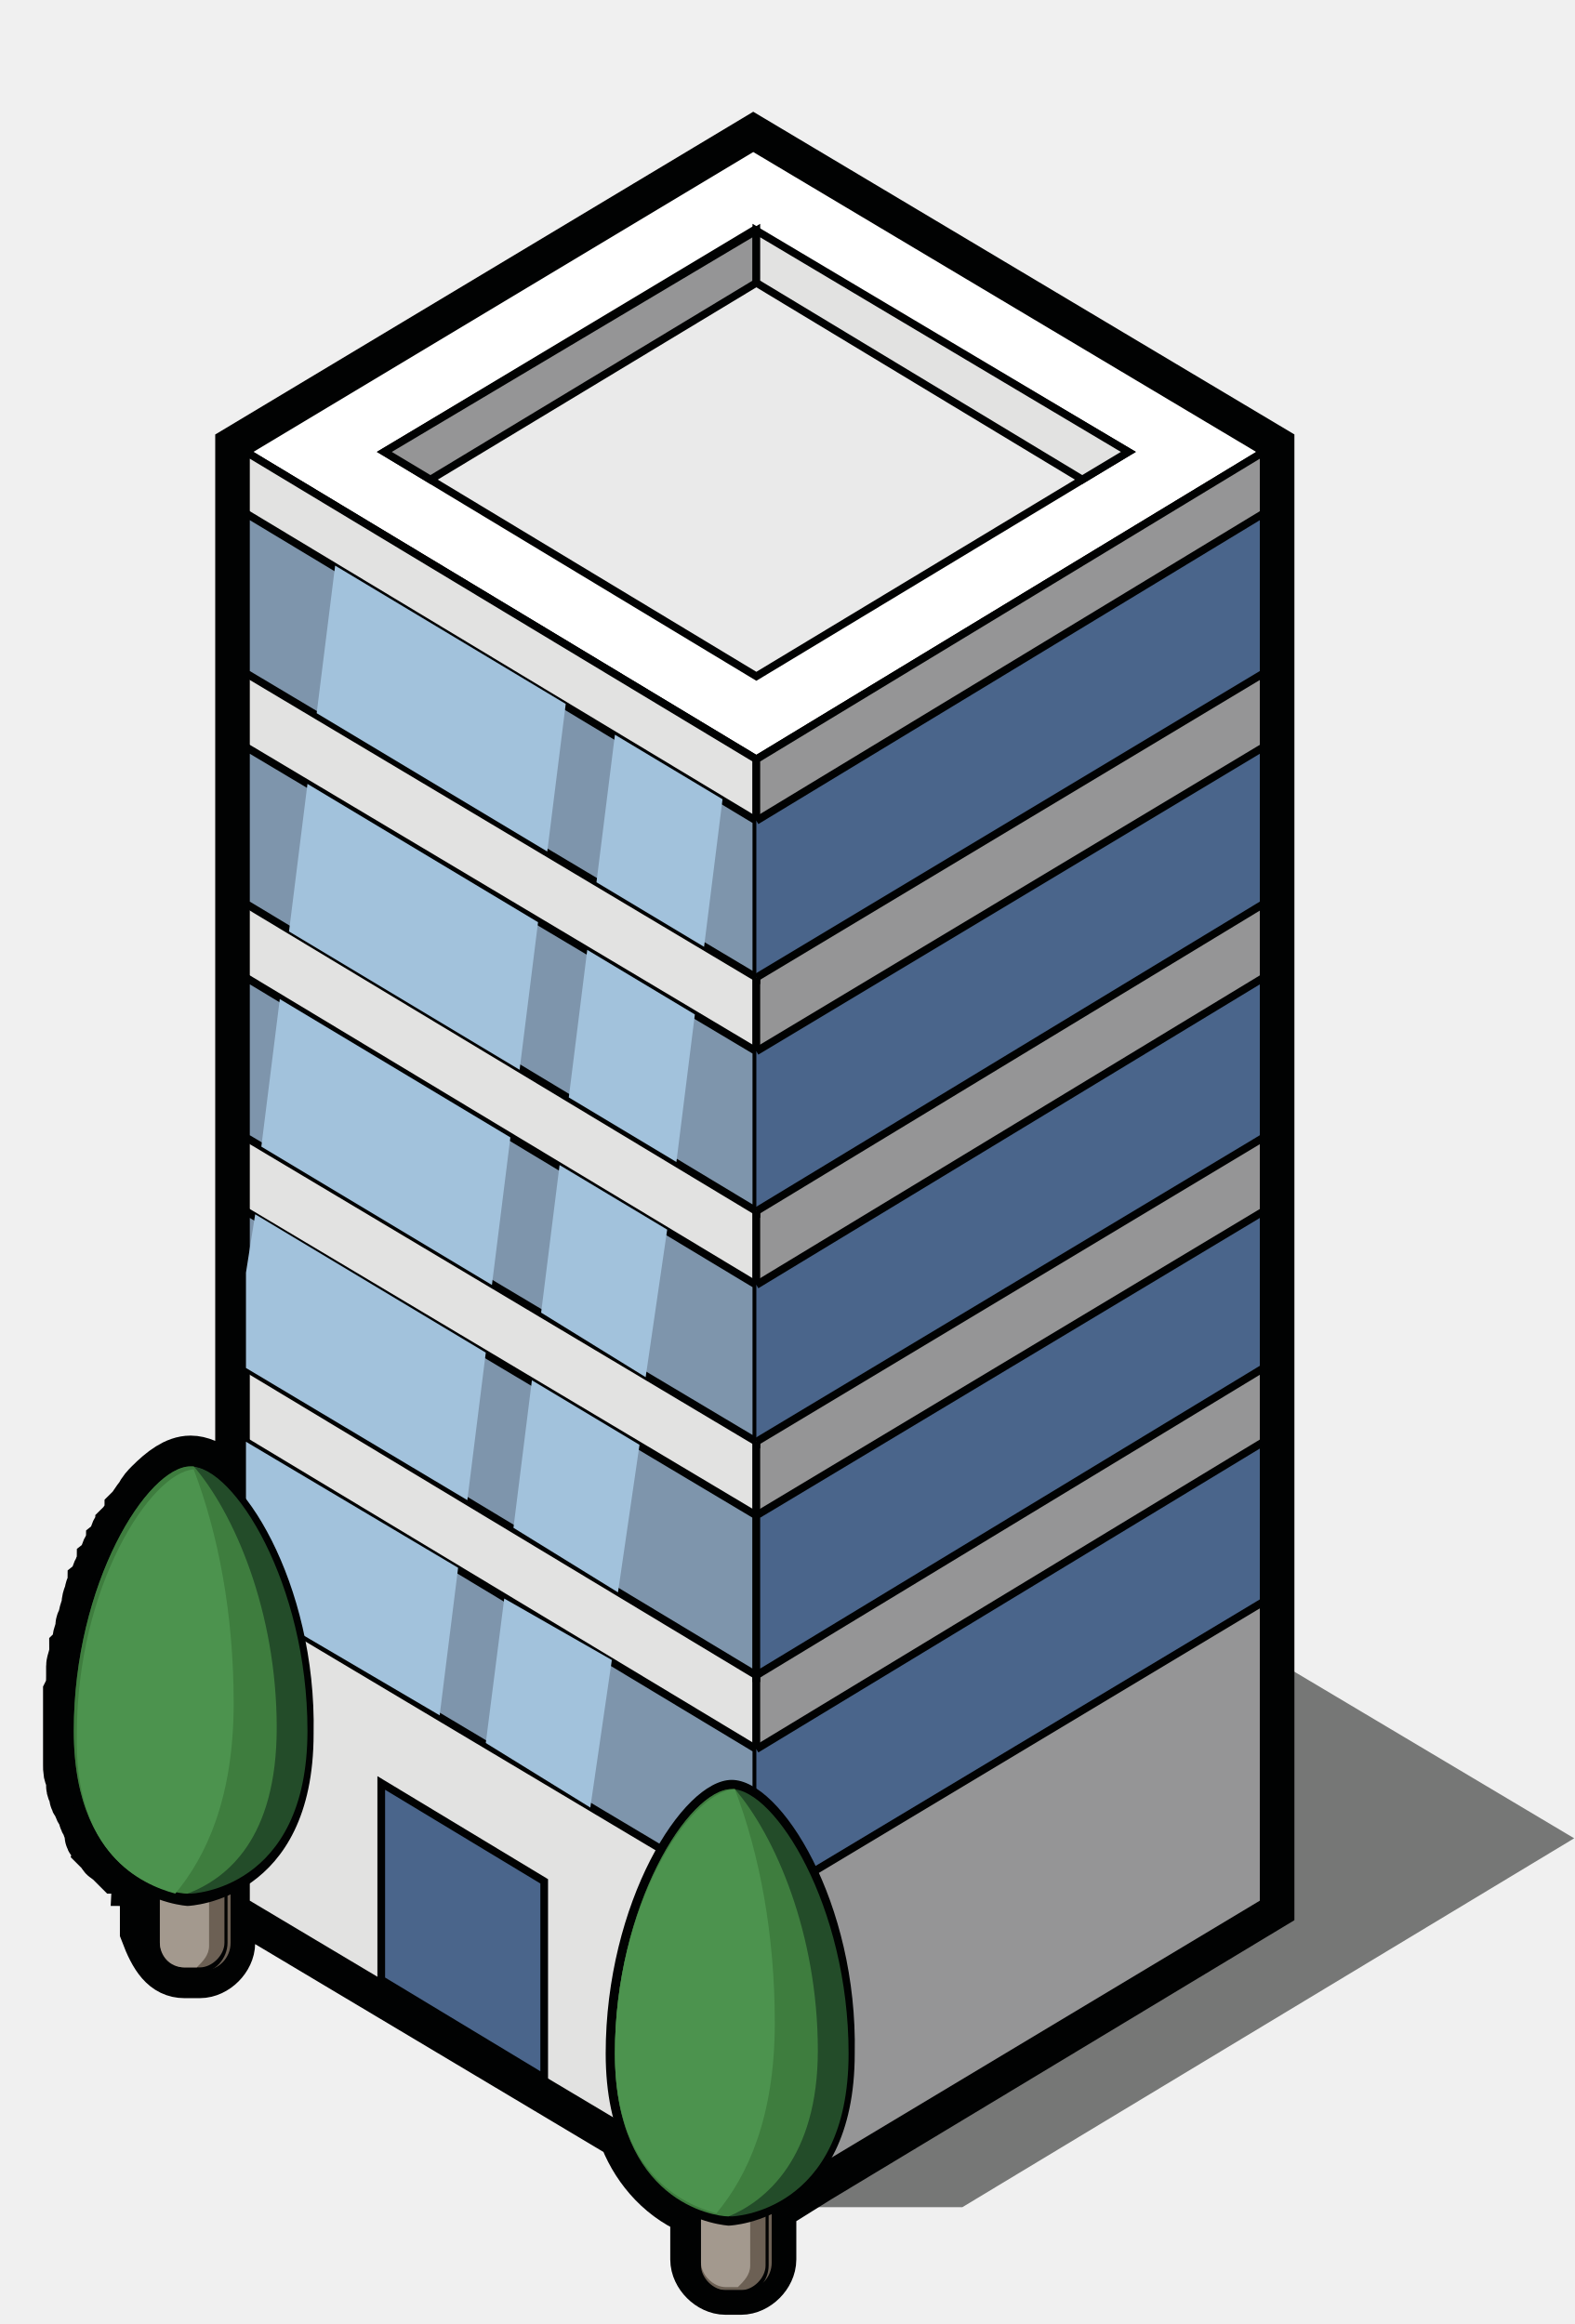
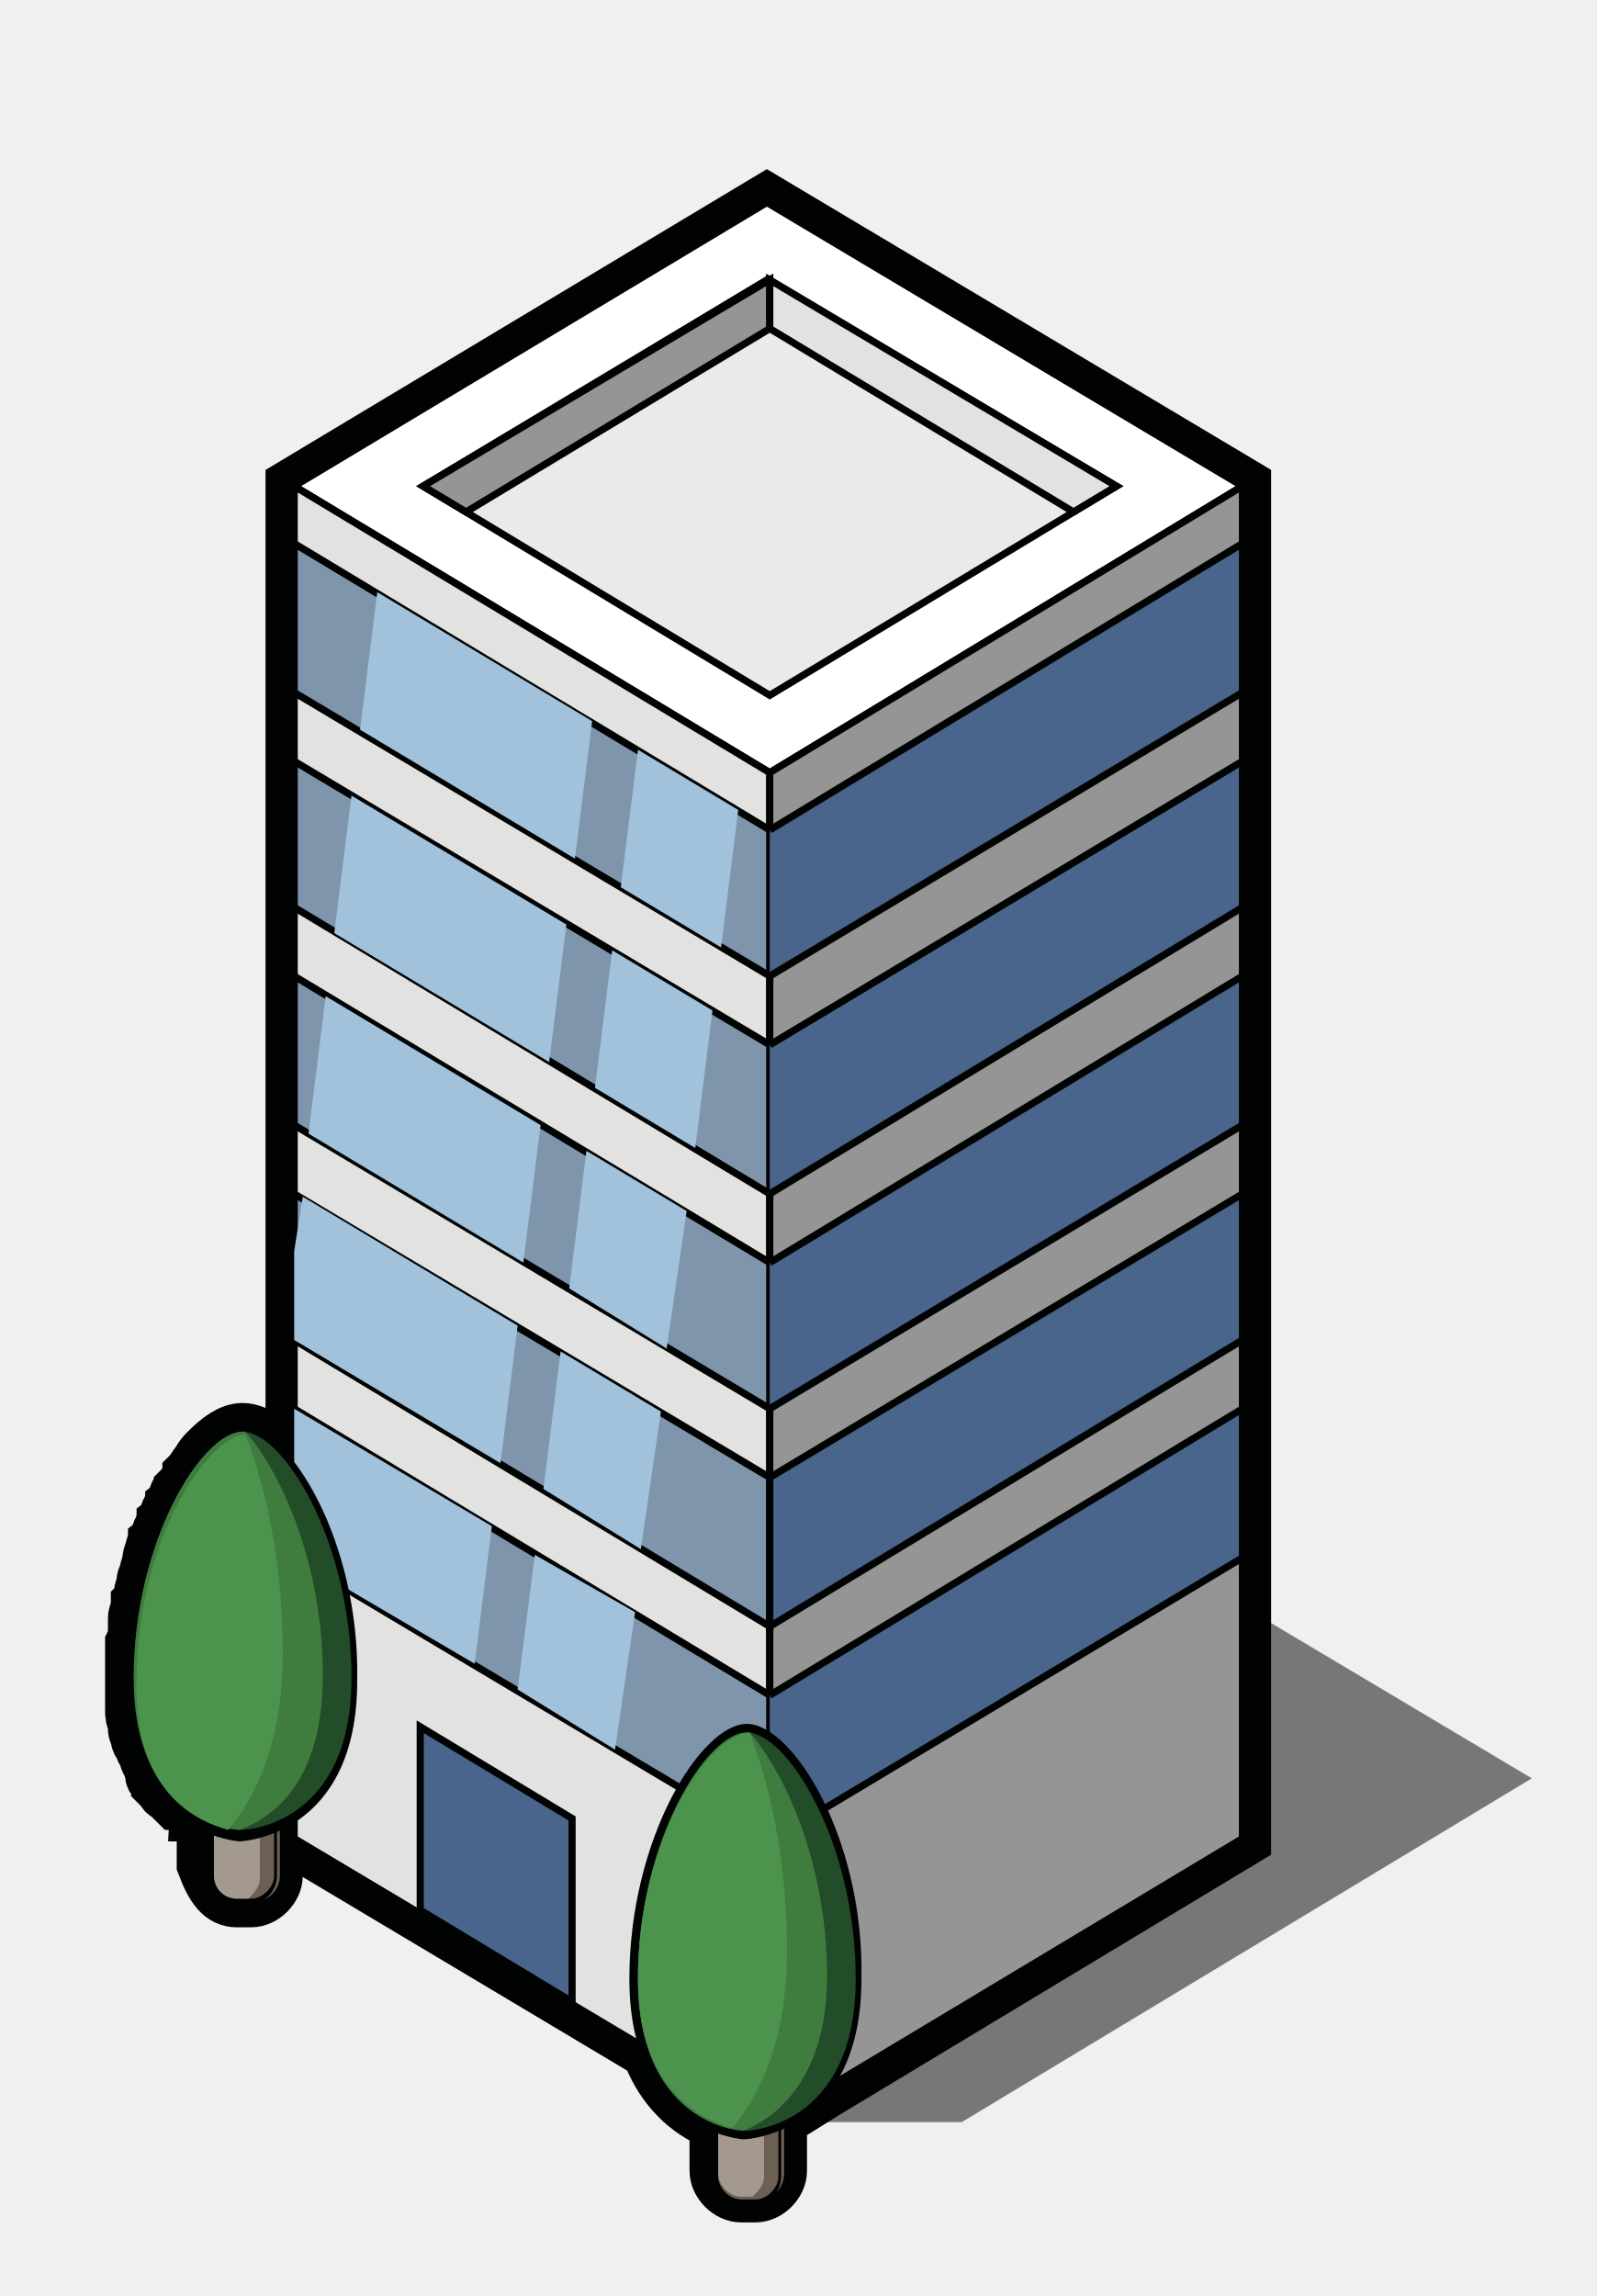
- <svg xmlns="http://www.w3.org/2000/svg" version="1.1" id="Layer_1" x="0px" y="0px" width="51.2" height="75.6" viewBox="0 0 51.2 75.6" enable-background="new 0 0 51.2 75.6" xml:space="preserve">
+ <svg xmlns="http://www.w3.org/2000/svg" version="1.1" id="Layer_1" x="0px" y="0px" width="55.736" height="80.136" viewBox="-2.268 -2.268 55.736 80.136" enable-background="new 0 0 51.2 75.6" xml:space="preserve">
  <polygon id="Shadow" fill="#767776" points="31.3,71.8 24.6,71.8 25,44.2 51.2,59.8 " />
  <path fill="#4C934E" stroke="#010202" stroke-width="2" stroke-miterlimit="10" d="M26.5,70.7l14.6-8.8V14.7L24.5,4.8L8,14.7v34.4  c-0.6-0.9-1.3-1.4-1.8-1.4c-0.4,0-0.8,0.3-1.2,0.7l0,0c-0.1,0.1-0.2,0.2-0.3,0.4l0,0c-0.1,0.1-0.2,0.3-0.3,0.4v0.1  c-0.1,0.1-0.2,0.3-0.3,0.4c0,0,0,0.1-0.1,0.1c-0.1,0.1-0.1,0.3-0.2,0.4c0,0.1-0.1,0.1-0.1,0.2c-0.1,0.1-0.1,0.3-0.2,0.4  c0,0.1-0.1,0.2-0.1,0.3c-0.1,0.1-0.1,0.3-0.2,0.4c0,0.1-0.1,0.2-0.1,0.3S3,52,3,52.2c0,0.1-0.1,0.3-0.1,0.4c0,0.1-0.1,0.2-0.1,0.3  c0,0.2-0.1,0.3-0.1,0.5c0,0.1,0,0.2-0.1,0.3c0,0.2-0.1,0.4-0.1,0.5s0,0.2,0,0.3c0,0.2,0,0.4-0.1,0.6c0,0.1,0,0.2,0,0.3  c0,0.3,0,0.6,0,0.9c0,0.3,0,0.5,0,0.8v0.1c0,0.1,0,0.1,0,0.2c0,0.2,0,0.3,0.1,0.4c0,0.1,0,0.1,0,0.2v0.1c0,0.1,0.1,0.2,0.1,0.3  s0,0.1,0.1,0.2c0,0.1,0.1,0.3,0.2,0.4v0.1c0,0,0,0.1,0.1,0.1v0.1c0,0.1,0.1,0.2,0.1,0.2s0,0,0,0.1v0.1c0,0,0,0.1,0.1,0.1  c0,0.1,0.1,0.1,0.1,0.2l0.1,0.1c0.1,0.1,0.1,0.2,0.2,0.2l0.1,0.1l0.1,0.1l0,0l0,0l0.1,0.1c0.1,0,0.1,0.1,0.2,0.1l0,0c0,0,0,0,0.1,0  l0,0c0.1,0.1,0.2,0.1,0.3,0.2c0,0,0.1,0,0.1,0.1c0.1,0,0.1,0.1,0.2,0.1l0,0h0.1l0,0l0,0v1.7C5.2,63.6,5.5,64,6,64h0.4h0.1  c0.4,0,0.8-0.4,0.8-0.8v-1.8C7.5,61.3,7.8,61.2,8,61v0.9l12.4,7.4c0,0.1,0.1,0.2,0.1,0.2c0.4,1,1.2,1.9,2.3,2.3l0,0v1.7  c0,0.4,0.4,0.8,0.8,0.8H24h0.1c0.4,0,0.8-0.4,0.8-0.8v-1.8L26.5,70.7" />
  <g id="Structure">
    <g>
      <polygon fill="#FFFFFF" stroke="#010202" stroke-width="0.25" stroke-miterlimit="10" points="24.6,24.7 8,14.7 24.5,4.8     41.1,14.7   " />
    </g>
    <polygon fill="#E2E2E1" stroke="#010202" stroke-width="0.25" stroke-miterlimit="10" points="8,14.7 8,61.9 24.6,71.8 24.6,24.7     " />
    <polygon fill="#959596" stroke="#010202" stroke-width="0.25" stroke-miterlimit="10" points="41.1,14.7 41.1,61.9 24.6,71.8    24.6,24.7  " />
  </g>
  <g id="Windows">
    <g id="Window">
      <polygon fill="#7E95AC" stroke="#010202" stroke-width="0.25" stroke-miterlimit="10" points="8,16.7 8,21.9 24.6,31.8 24.6,26.7       " />
      <polyline fill="#4A658B" stroke="#010202" stroke-width="0.25" stroke-miterlimit="10" points="24.6,26.7 41.1,16.7 41.1,21.9     24.6,31.8   " />
    </g>
    <g id="Window_1_">
      <polygon fill="#7E95AC" stroke="#010202" stroke-width="0.25" stroke-miterlimit="10" points="8,24.3 8,29.4 24.6,39.4 24.6,34.2       " />
      <polyline fill="#4A658B" stroke="#010202" stroke-width="0.25" stroke-miterlimit="10" points="24.6,34.2 41.1,24.3 41.1,29.4     24.6,39.4   " />
    </g>
    <g id="Window_2_">
      <polygon fill="#7E95AC" stroke="#010202" stroke-width="0.25" stroke-miterlimit="10" points="8,31.8 8,37 24.6,46.9 24.6,41.8       " />
      <polyline fill="#4A658B" stroke="#010202" stroke-width="0.25" stroke-miterlimit="10" points="24.6,41.8 41.1,31.8 41.1,37     24.6,46.9   " />
    </g>
    <g id="Window_3_">
      <polygon fill="#7E95AC" stroke="#010202" stroke-width="0.25" stroke-miterlimit="10" points="8,39.4 8,44.5 24.6,54.5 24.6,49.3       " />
      <polygon fill="#4A658B" stroke="#010202" stroke-width="0.25" stroke-miterlimit="10" points="24.6,49.3 41.1,39.4 41.1,44.5     24.6,54.5   " />
    </g>
    <g id="Window_4_">
      <polygon fill="#7E95AC" stroke="#010202" stroke-width="0.25" stroke-miterlimit="10" points="8,46.9 8,52.1 24.6,62 24.6,56.9       " />
      <polyline fill="#4A658B" stroke="#010202" stroke-width="0.25" stroke-miterlimit="10" points="24.6,56.9 41.1,46.9 41.1,52.1     24.6,62   " />
    </g>
    <g id="Reflections">
      <g>
        <polygon fill="#A2C2DC" points="17.8,27.7 18.4,22.9 10.9,18.4 10.9,18.4 10.3,23.2    " />
        <polygon fill="#A2C2DC" points="16.9,34.8 17.5,30 17.5,30 10,25.5 10,25.5 9.4,30.3    " />
        <polygon fill="#A2C2DC" points="16,41.8 16.6,37 16.6,37 9.1,32.5 9.1,32.5 8.5,37.3    " />
        <polygon fill="#A2C2DC" points="15.2,48.8 15.8,44 15.8,44 8.3,39.5 8.3,39.5 8,41.4 8,44.5    " />
        <polygon fill="#A2C2DC" points="8,52.1 14.3,55.8 14.3,55.8 14.9,51 14.9,51 8,46.9    " />
      </g>
      <g>
        <polygon fill="#A2C2DC" points="23.5,26 20,23.9 19.4,28.7 22.9,30.8    " />
        <polygon fill="#A2C2DC" points="22.6,33 19.1,30.9 18.5,35.7 22,37.8    " />
        <polygon fill="#A2C2DC" points="21.7,40 18.2,37.9 17.6,42.7 21,44.8    " />
        <polygon fill="#A2C2DC" points="20.8,47 17.3,44.9 16.7,49.7 20.1,51.8    " />
        <polygon fill="#A2C2DC" points="19.9,54 16.4,52 15.8,56.7 19.2,58.8    " />
      </g>
    </g>
  </g>
  <g id="Trees">
    <g id="Tree">
      <g>
        <path fill="#6C6054" d="M23.6,74.5c-0.5,0-0.9-0.4-0.9-0.9v-1.9l0.2,0.1c0.6,0.2,1,0.2,1,0.2s0.4,0,1-0.2l0.2-0.1v1.9     c0,0.5-0.4,0.9-0.9,0.9H23.6z" />
        <path fill="#010202" d="M24.9,71.9v1.8c0,0.4-0.4,0.8-0.8,0.8h-0.5c-0.4,0-0.8-0.4-0.8-0.8v-1.8c0.6,0.2,1.1,0.3,1.1,0.3     S24.3,72.1,24.9,71.9 M22.5,71.5v0.4v1.8c0,0.6,0.5,1,1,1H24c0.6,0,1-0.5,1-1v-1.8v-0.4l-0.3,0.1c-0.5,0.2-1,0.2-1,0.2     s-0.4,0-1-0.2L22.5,71.5L22.5,71.5z" />
      </g>
      <path fill="#A3998E" d="M24.3,72c-0.3,0.1-0.5,0.1-0.5,0.1s-0.4,0-0.8-0.2c-0.1,0-0.1,0-0.2,0v1.7c0,0.4,0.4,0.8,0.8,0.8H24    c0.2-0.2,0.4-0.4,0.4-0.7V72H24.3z" />
      <g>
        <path fill="#234C29" d="M23.8,72.2c0,0-3.9-0.2-3.9-5.4c0-4.8,2.4-8.7,3.9-8.7s3.9,3.9,3.9,8.7C27.8,72.1,23.9,72.2,23.8,72.2     L23.8,72.2L23.8,72.2z" />
        <path fill="#010202" d="M23.8,58.2c1.4,0,3.8,3.8,3.8,8.6c0,5.2-3.8,5.3-3.8,5.3S20,72,20,66.8C20,62,22.4,58.2,23.8,58.2      M23.8,57.9c-1.6,0-4.1,4-4.1,8.9c0,5.4,4,5.6,4,5.6c0.1,0,4.1-0.2,4.1-5.6C27.9,61.9,25.4,57.9,23.8,57.9L23.8,57.9z" />
      </g>
      <path fill="#3E7D3E" d="M20,66.8c0,4.8,3.2,5.3,3.7,5.3c1.2-0.5,2.9-1.9,2.9-5.4c0-3.8-1.4-7-2.7-8.5c0,0,0,0-0.1,0    C22.4,58.2,20,62,20,66.8z" />
      <path fill="#4C934E" d="M23.3,72c1-1.2,1.9-3.1,1.9-6.2c0-2.9-0.5-5.5-1.3-7.6C22.4,58.3,20,62,20,66.8C20,70.7,22.2,71.7,23.3,72    z" />
    </g>
    <g id="Tree_2_">
      <g>
        <path fill="#6C6054" d="M6,64.1c-0.5,0-0.9-0.4-0.9-0.9v-1.9l0.2,0.1c0.6,0.2,1,0.2,1,0.2s0.4,0,1-0.2l0.2-0.1v1.9     c0,0.5-0.4,0.9-0.9,0.9H6z" />
        <path fill="#010202" d="M7.3,61.4v1.8c0,0.4-0.4,0.8-0.8,0.8H6c-0.4,0-0.8-0.4-0.8-0.8v-1.8c0.6,0.2,1.1,0.3,1.1,0.3     S6.7,61.6,7.3,61.4 M4.9,61v0.4v1.8c0,0.6,0.5,1,1,1h0.5c0.6,0,1-0.5,1-1v-1.8V61l-0.3,0.1c-0.5,0.2-1,0.2-1,0.2s-0.4,0-1-0.2     L4.9,61L4.9,61z" />
      </g>
      <path fill="#A3998E" d="M6.7,61.6c-0.3,0.1-0.5,0.1-0.5,0.1s-0.4,0-0.8-0.2c-0.1,0-0.1,0-0.2,0v1.7C5.2,63.6,5.5,64,6,64h0.4    c0.2-0.2,0.4-0.4,0.4-0.7v-1.7H6.7z" />
      <g>
        <path fill="#234C29" d="M6.2,61.8c0,0-3.9-0.2-3.9-5.4c0-4.8,2.4-8.7,3.9-8.7s3.9,3.9,3.9,8.7C10.2,61.6,6.3,61.8,6.2,61.8     L6.2,61.8L6.2,61.8z" />
        <path fill="#010202" d="M6.2,47.7c1.4,0,3.8,3.8,3.8,8.6c0,5.2-3.8,5.3-3.8,5.3s-3.8-0.1-3.8-5.3C2.4,51.5,4.8,47.7,6.2,47.7      M6.2,47.5c-1.6,0-4.1,4-4.1,8.9c0,5.4,4,5.6,4,5.6c0.1,0,4.1-0.2,4.1-5.6C10.3,51.5,7.8,47.5,6.2,47.5L6.2,47.5z" />
      </g>
      <path fill="#3E7D3E" d="M2.4,56.3c0,4.8,3.2,5.3,3.7,5.3C7.4,61.1,9,59.8,9,56.2c0-3.8-1.4-7-2.7-8.5c0,0,0,0-0.1,0    C4.8,47.7,2.4,51.5,2.4,56.3z" />
      <path fill="#4C934E" d="M5.7,61.6c1-1.2,1.9-3.1,1.9-6.2c0-2.9-0.5-5.5-1.3-7.6c-1.4,0.1-3.8,3.8-3.8,8.6    C2.4,60.3,4.6,61.3,5.7,61.6z" />
    </g>
  </g>
  <g id="Doorway">
    <polygon id="Outline_3_" display="none" fill="#FFFFFF" stroke="#010202" stroke-width="0.25" stroke-miterlimit="10" points="   17.7,61.2 17.7,59.6 12.4,56.4 9.1,59.5 9.1,60 14.5,63.2  " />
    <polygon fill="#4A658B" stroke="#010202" stroke-width="0.25" stroke-miterlimit="10" points="12.4,58 12.4,64.4 17.7,67.6    17.7,61.2  " />
    <polygon display="none" fill="#6C6C6C" points="17.7,59.6 17.7,61.2 14.5,63.2 14.5,62.7  " />
    <polygon display="none" fill="#9E9E9E" points="9.1,59.5 9.1,60 14.5,63.2 14.5,62.7  " />
    <polygon id="_x3C_Path_x3E_" display="none" fill="#FFFFFF" points="14.5,62.7 9.1,59.5 12.4,56.4 17.7,59.6  " />
  </g>
  <g id="Rooftop">
    <polygon fill="#EAEAEA" stroke="#010202" stroke-width="0.25" stroke-miterlimit="10" points="24.6,22 12.5,14.7 24.5,7.5    36.7,14.7  " />
    <polygon fill="#959596" stroke="#010202" stroke-width="0.25" stroke-miterlimit="10" points="12.5,14.7 12.5,14.7 14,15.6    24.6,9.2 24.6,7.5 24.6,7.5  " />
    <polygon fill="#E2E2E1" stroke="#010202" stroke-width="0.25" stroke-miterlimit="10" points="36.7,14.7 36.7,14.7 35.2,15.6    24.6,9.2 24.6,7.5 24.6,7.5  " />
  </g>
</svg>
